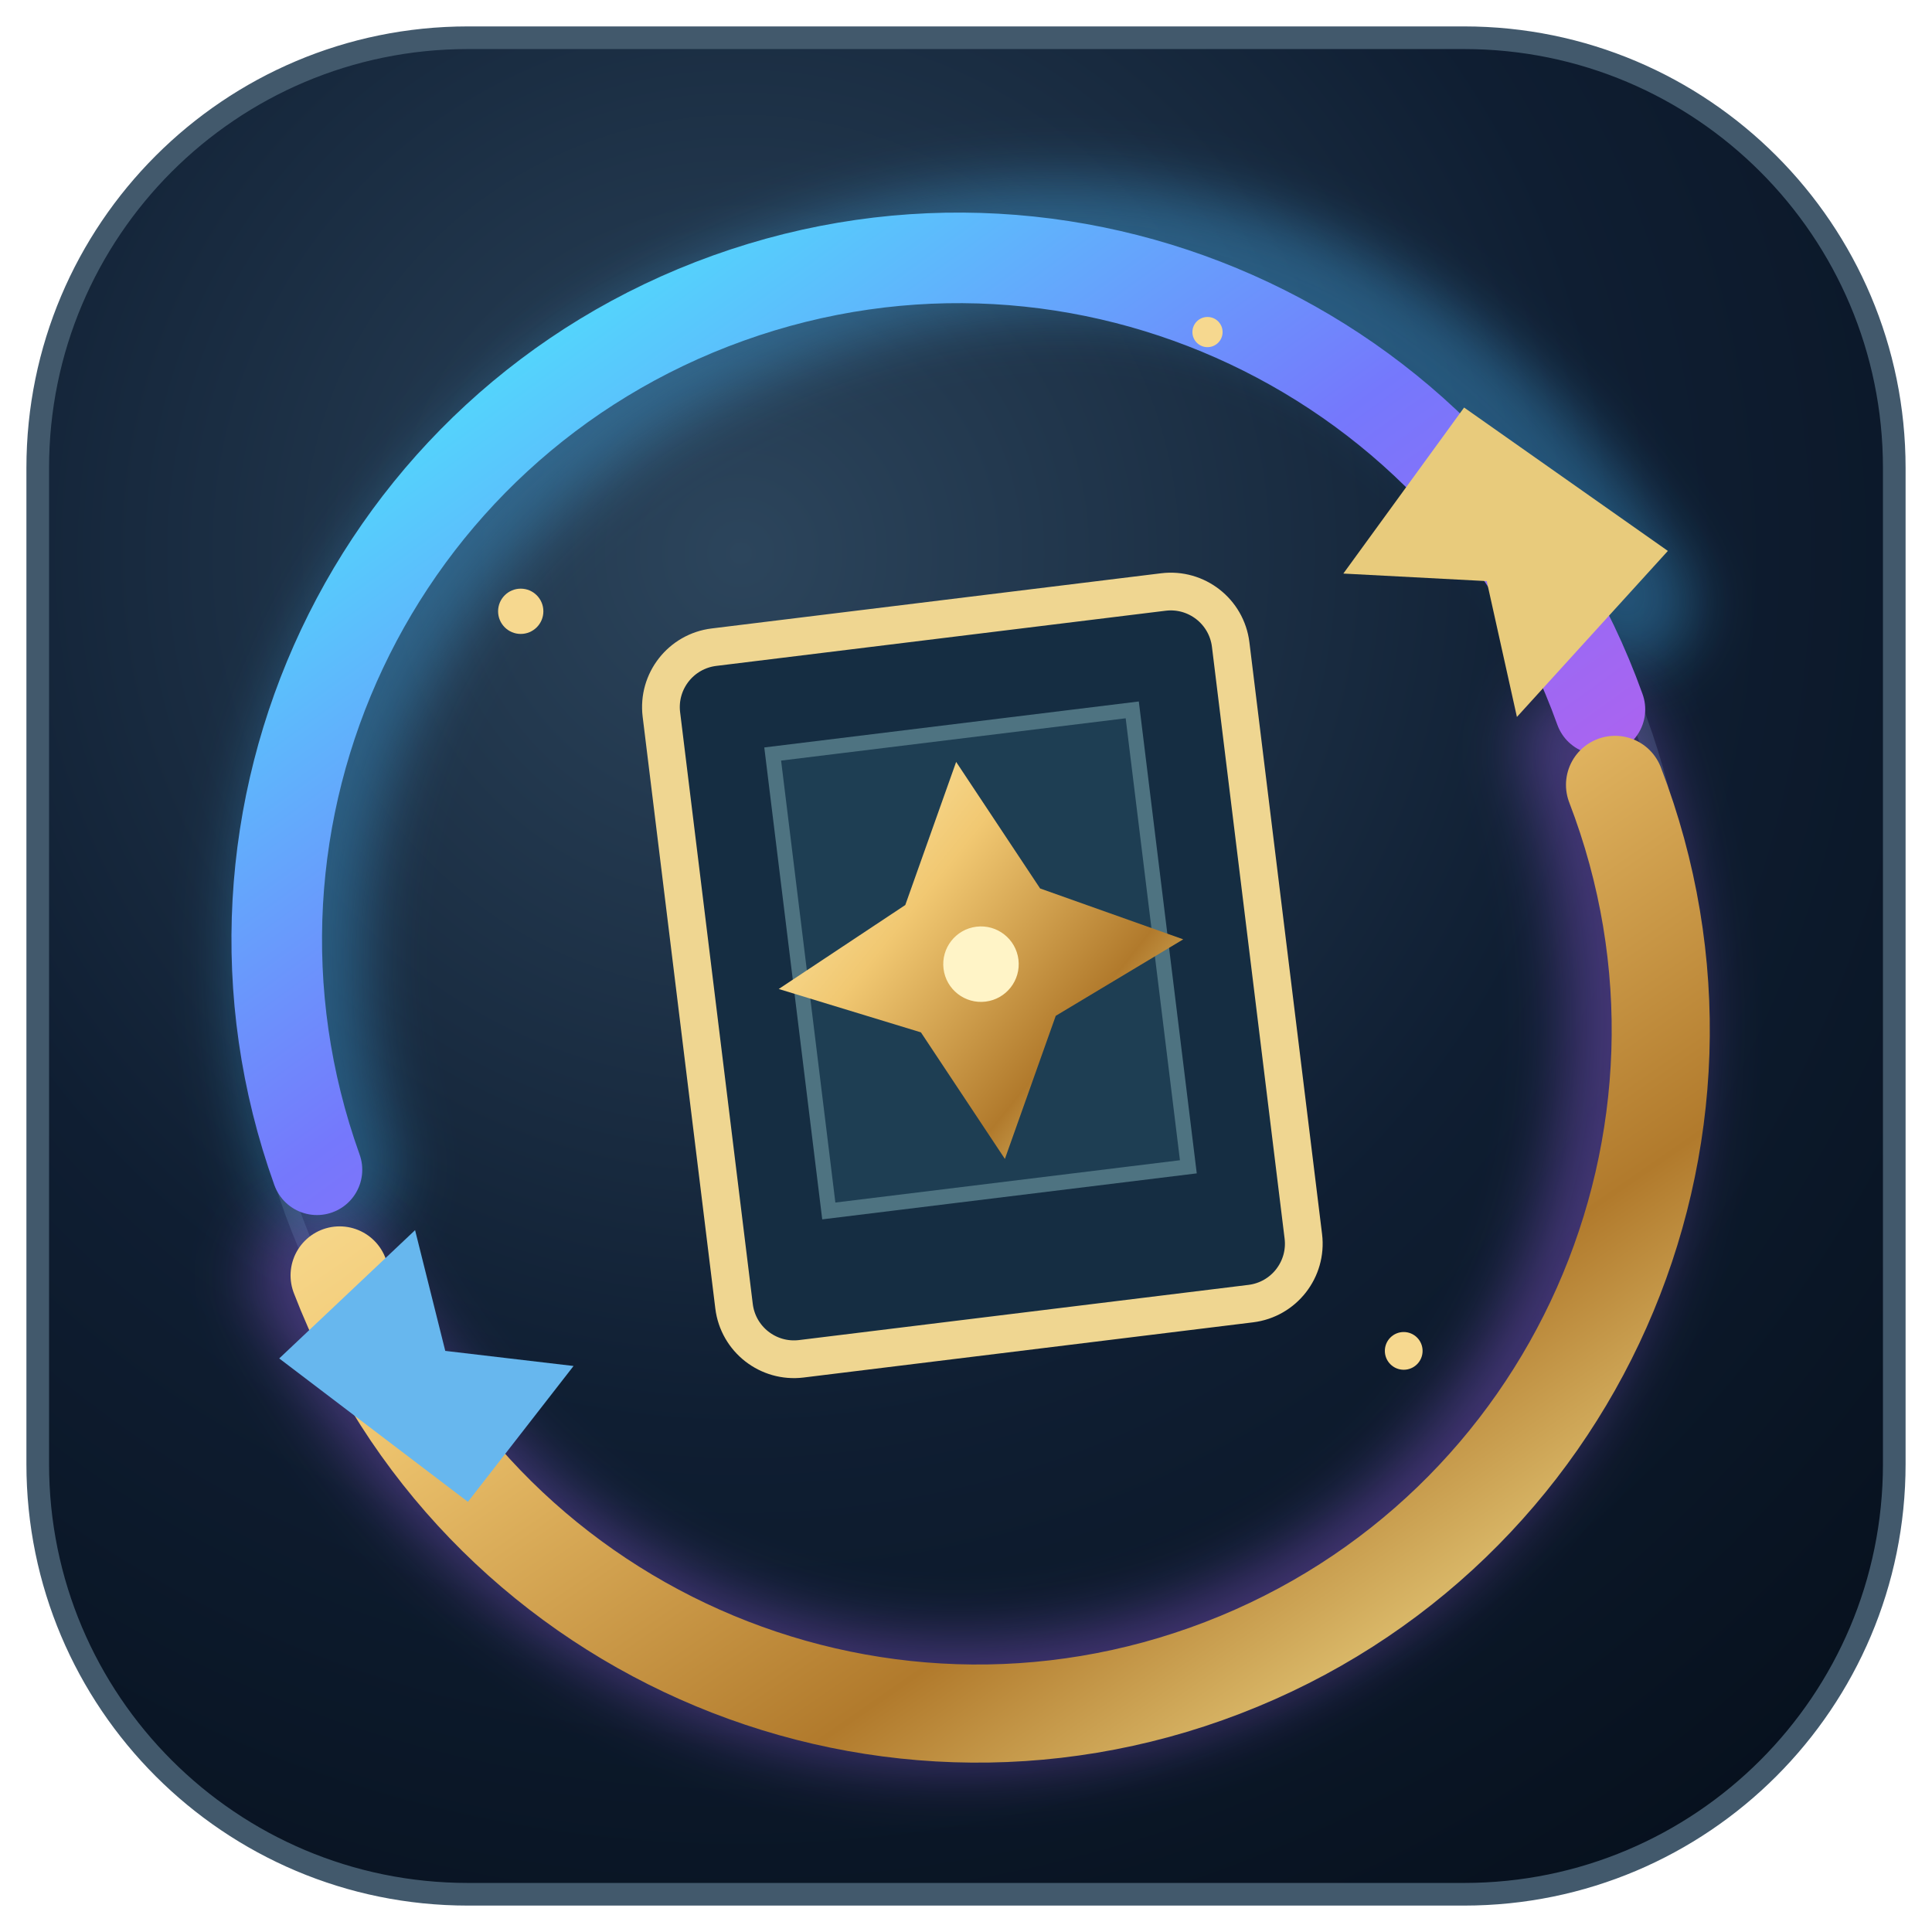
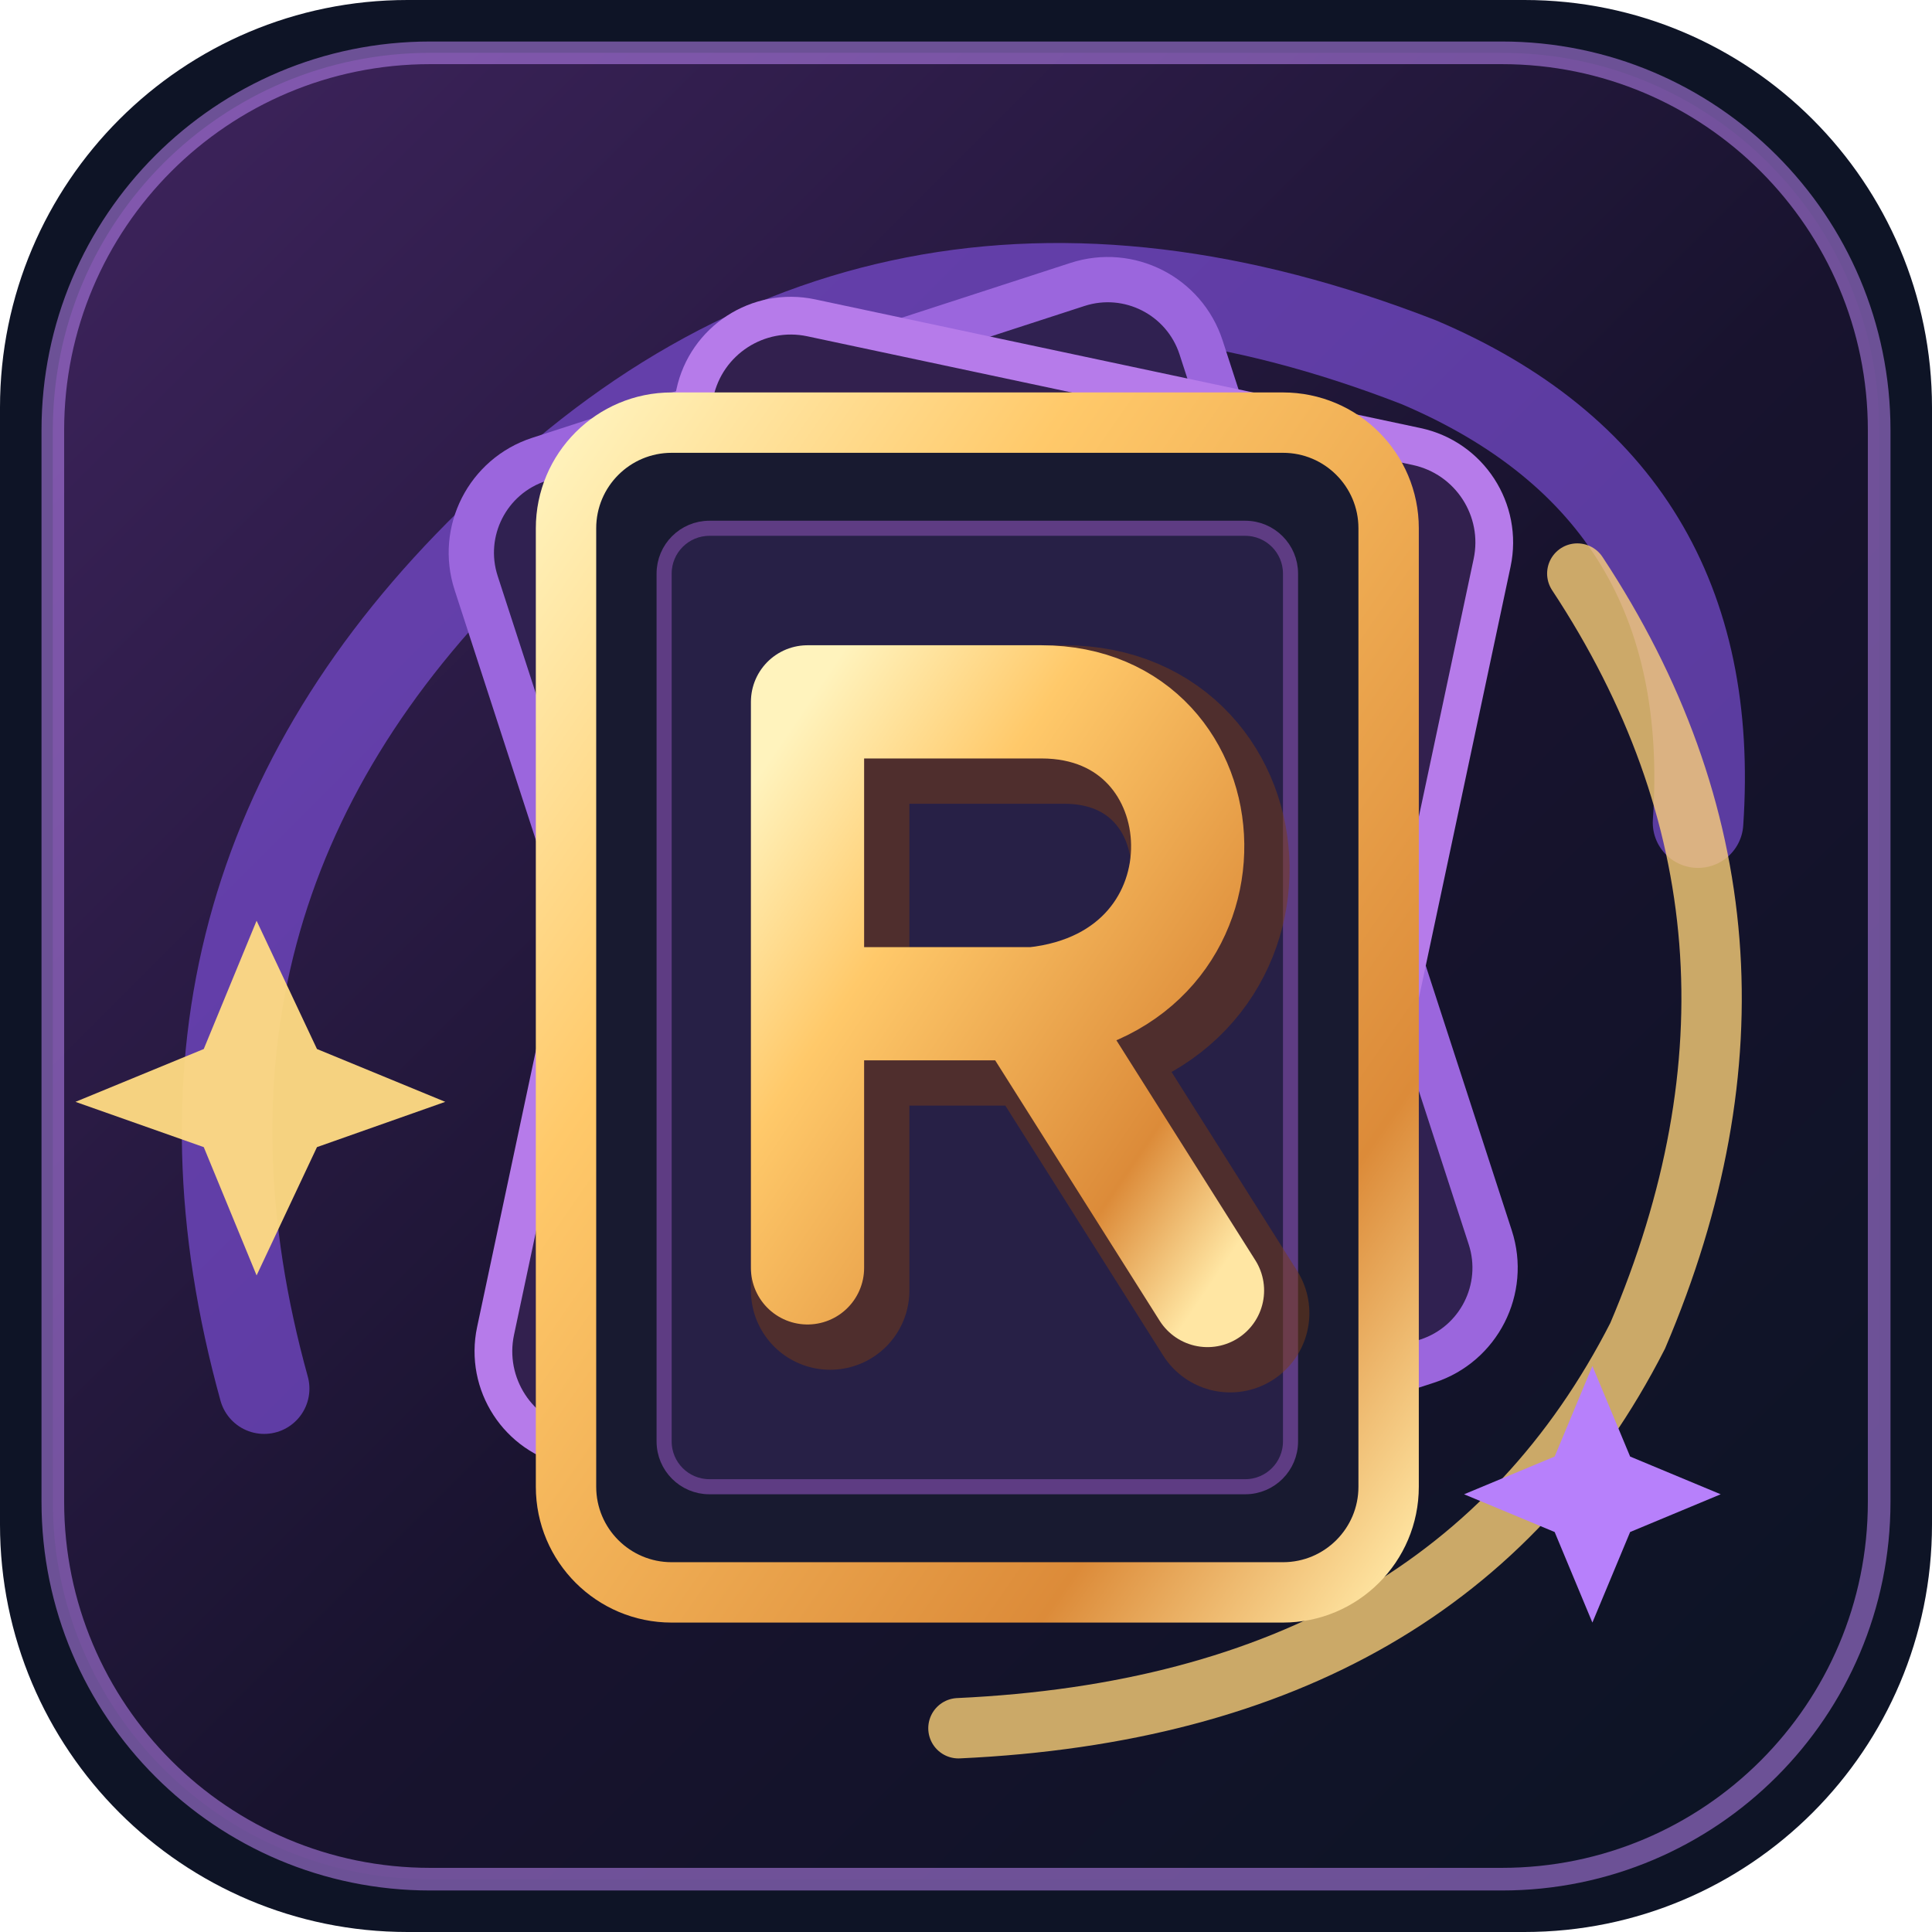
- <svg xmlns="http://www.w3.org/2000/svg" width="256" height="256" viewBox="0 0 256 256" role="img" aria-label="Riftbound Companion — portail de cartes">
+ <svg xmlns="http://www.w3.org/2000/svg" width="256" height="256" viewBox="0 0 256 256" role="img" aria-label="Riftbound Companion, monogramme doré sur cartes violettes">
  <defs>
-     <radialGradient id="bg" cx=".38" cy=".28" r=".85">
-       <stop stop-color="#2c455c" />
-       <stop offset=".55" stop-color="#0f1e32" />
-       <stop offset="1" stop-color="#07111e" />
-     </radialGradient>
+     <linearGradient id="outer" x1="0" y1="0" x2="1" y2="1">
+       <stop stop-color="#3f245e" />
+       <stop offset=".55" stop-color="#18132e" />
+       <stop offset="1" stop-color="#0b1424" />
+     </linearGradient>
    <linearGradient id="gold" x1="0" y1="0" x2="1" y2="1">
-       <stop stop-color="#fff1b6" />
-       <stop offset=".35" stop-color="#f1c872" />
-       <stop offset=".7" stop-color="#b17a2c" />
-       <stop offset="1" stop-color="#fff1a0" />
+       <stop stop-color="#fff3bd" />
+       <stop offset=".3" stop-color="#ffc96a" />
+       <stop offset=".8" stop-color="#dc8b39" />
+       <stop offset="1" stop-color="#ffe6a3" />
    </linearGradient>
-     <linearGradient id="violet" x1=".1" y1=".1" x2=".95" y2=".9">
-       <stop stop-color="#4fe1fc" />
-       <stop offset=".48" stop-color="#7578fc" />
-       <stop offset="1" stop-color="#c559ea" />
+     <linearGradient id="purple" x1="0" y1="0" x2="1" y2="1">
+       <stop stop-color="#be70ff" />
+       <stop offset=".6" stop-color="#7447c8" />
+       <stop offset="1" stop-color="#332458" />
    </linearGradient>
-     <filter id="glow" x="-25%" y="-25%" width="150%" height="150%">
-       <feGaussianBlur stdDeviation="4" />
-     </filter>
  </defs>
-   <rect x="5" y="5" width="246" height="246" rx="57" fill="url(#bg)" stroke="#42596c" stroke-width="3" />
-   <circle cx="128" cy="128" r="95" fill="none" stroke="#2a4156" stroke-width="2" opacity=".8" />
-   <path d="M44 155 C28 101 59 53 112 37 C157 23 193 42 216 80" fill="none" stroke="#49bbfe" stroke-width="17" stroke-linecap="round" opacity=".34" filter="url(#glow)" />
-   <path d="M210 99 C228 152 206 204 157 221 C105 237 64 211 42 169" fill="none" stroke="#aa69ff" stroke-width="17" stroke-linecap="round" opacity=".34" filter="url(#glow)" />
-   <path d="M42 155 A88 88 0 0 1 212 94" fill="none" stroke="url(#violet)" stroke-width="12" stroke-linecap="round" />
-   <path d="M214 104 A88 88 0 0 1 45 169" fill="none" stroke="url(#gold)" stroke-width="13" stroke-linecap="round" />
-   <path d="M194 54 L221 73 L201 95 L197 77 L178 76 Z" fill="#e8cb7c" />
-   <path d="M62 199 L37 180 L55 163 L59 179 L76 181 Z" fill="#67b7ee" />
-   <g transform="rotate(-7 128 128)">
-     <rect x="92" y="82" width="76" height="95" rx="8" fill="#152d42" stroke="#efd691" stroke-width="5" />
-     <path d="M106 97 H154 V158 H106 Z" fill="#1e3e53" stroke="#4e7381" stroke-width="2" />
-     <path d="M130 101 L139 119 L157 128 L139 136 L130 154 L121 136 L103 128 L121 119 Z" fill="url(#gold)" />
-     <circle cx="130" cy="128" r="5" fill="#fff4c7" />
+   <rect width="256" height="256" rx="54" fill="#0e1426" />
+   <rect x="7" y="7" width="242" height="242" rx="50" fill="url(#outer)" stroke="#ba83f2" stroke-opacity=".55" stroke-width="3" />
+   <path d="M35 184 Q17 119 65 72 Q116 20 188 48 Q228 65 225 109" fill="none" stroke="#8151df" stroke-width="12" opacity=".65" stroke-linecap="round" />
+   <path d="M209 76 Q240 123 217 177 Q192 226 127 229" fill="none" stroke="#ffd37a" stroke-width="8" opacity=".78" stroke-linecap="round" />
+   <g transform="rotate(-18 126 122)">
+     <rect x="80" y="47" width="101" height="150" rx="13" fill="#302151" stroke="#9b66dd" stroke-width="6" />
  </g>
-   <g fill="#f6d88f">
-     <circle cx="69" cy="81" r="3" />
-     <circle cx="186" cy="179" r="2.5" />
-     <circle cx="160" cy="44" r="2" />
+   <g transform="rotate(12 132 124)">
+     <rect x="78" y="49" width="108" height="153" rx="13" fill="#32204e" stroke="#b67bea" stroke-width="5" />
  </g>
+   <rect x="75" y="56" width="109" height="155" rx="14" fill="#181a30" stroke="url(#gold)" stroke-width="8" />
+   <rect x="88" y="70" width="83" height="127" rx="6" fill="#272046" stroke="#5e3c83" stroke-width="2" />
+   <path d="M107 168 V93 H138 C163 93 165 130 137 133 H108 M136 133 L160 171" fill="none" stroke="#773b13" stroke-width="21" stroke-linecap="round" stroke-linejoin="round" opacity=".5" transform="translate(3 3)" />
+   <path d="M107 168 V93 H138 C163 93 165 130 137 133 H108 M136 133 L160 171" fill="none" stroke="url(#gold)" stroke-width="15" stroke-linecap="round" stroke-linejoin="round" />
+   <path d="M34 122 L42 139 L59 146 L42 152 L34 169 L27 152 L10 146 L27 139 Z" fill="#ffdb83" opacity=".95" />
+   <path d="M211 181 L216 193 L228 198 L216 203 L211 215 L206 203 L194 198 L206 193 Z" fill="#b780fb" />
</svg>
